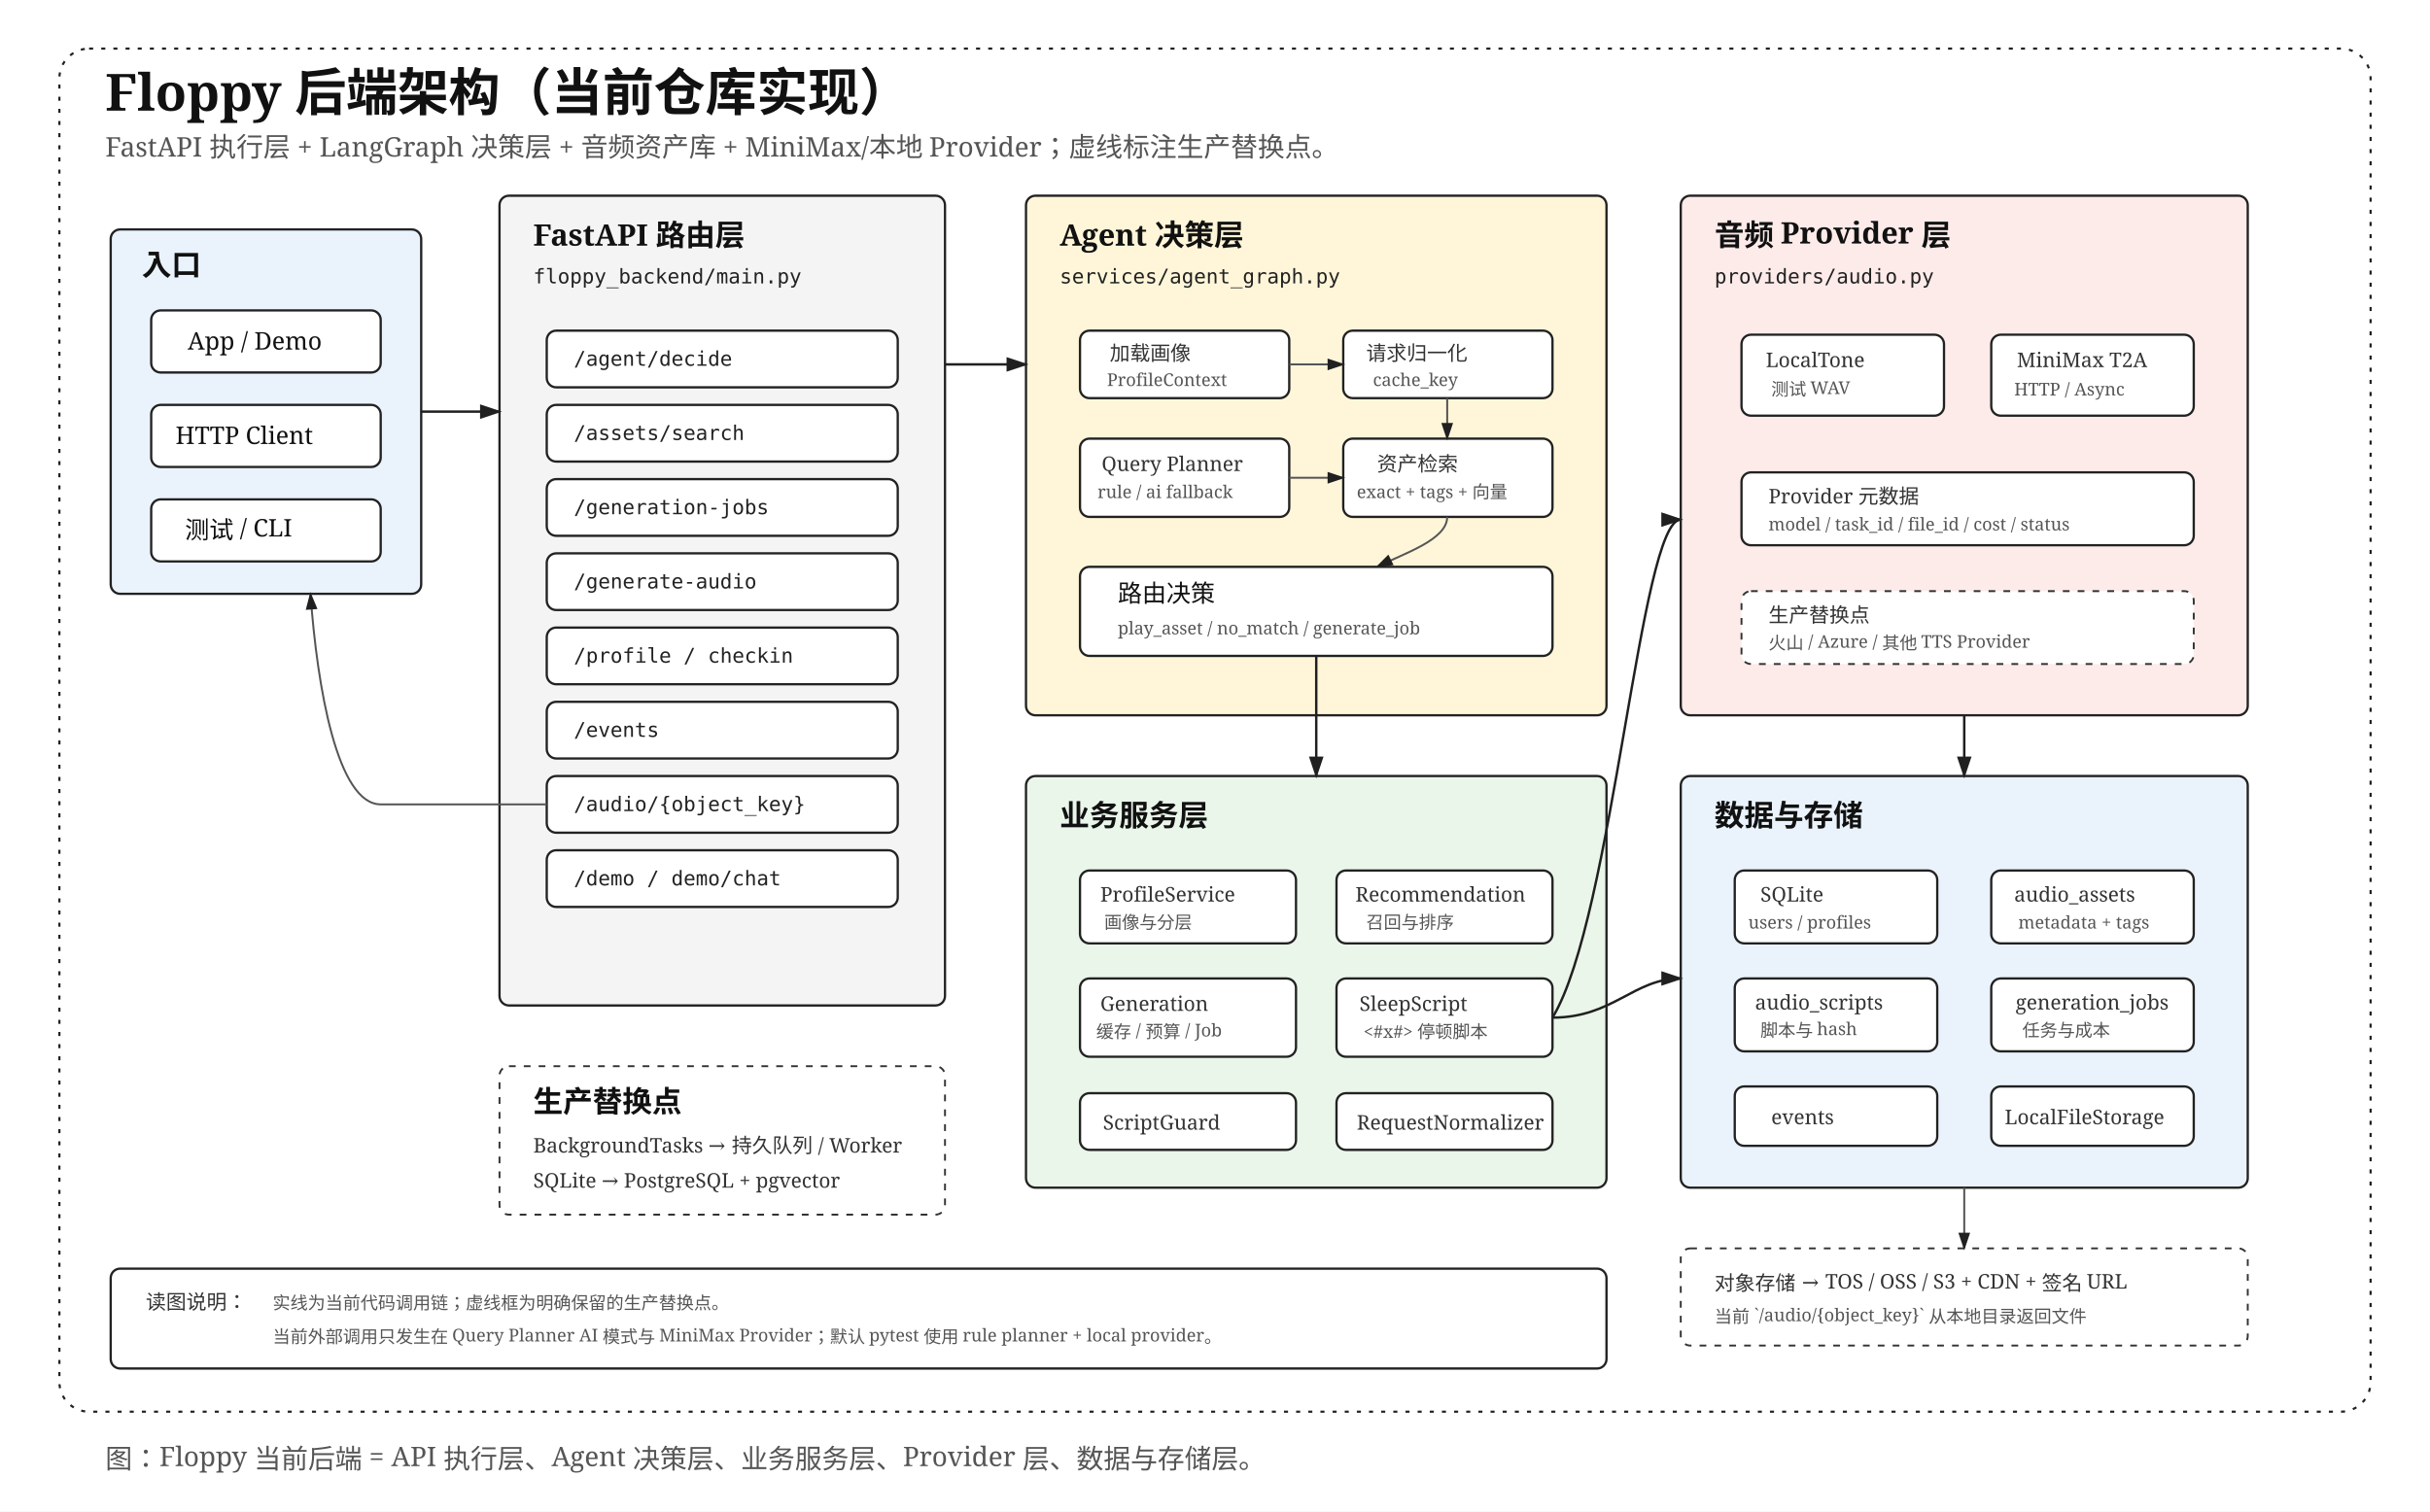
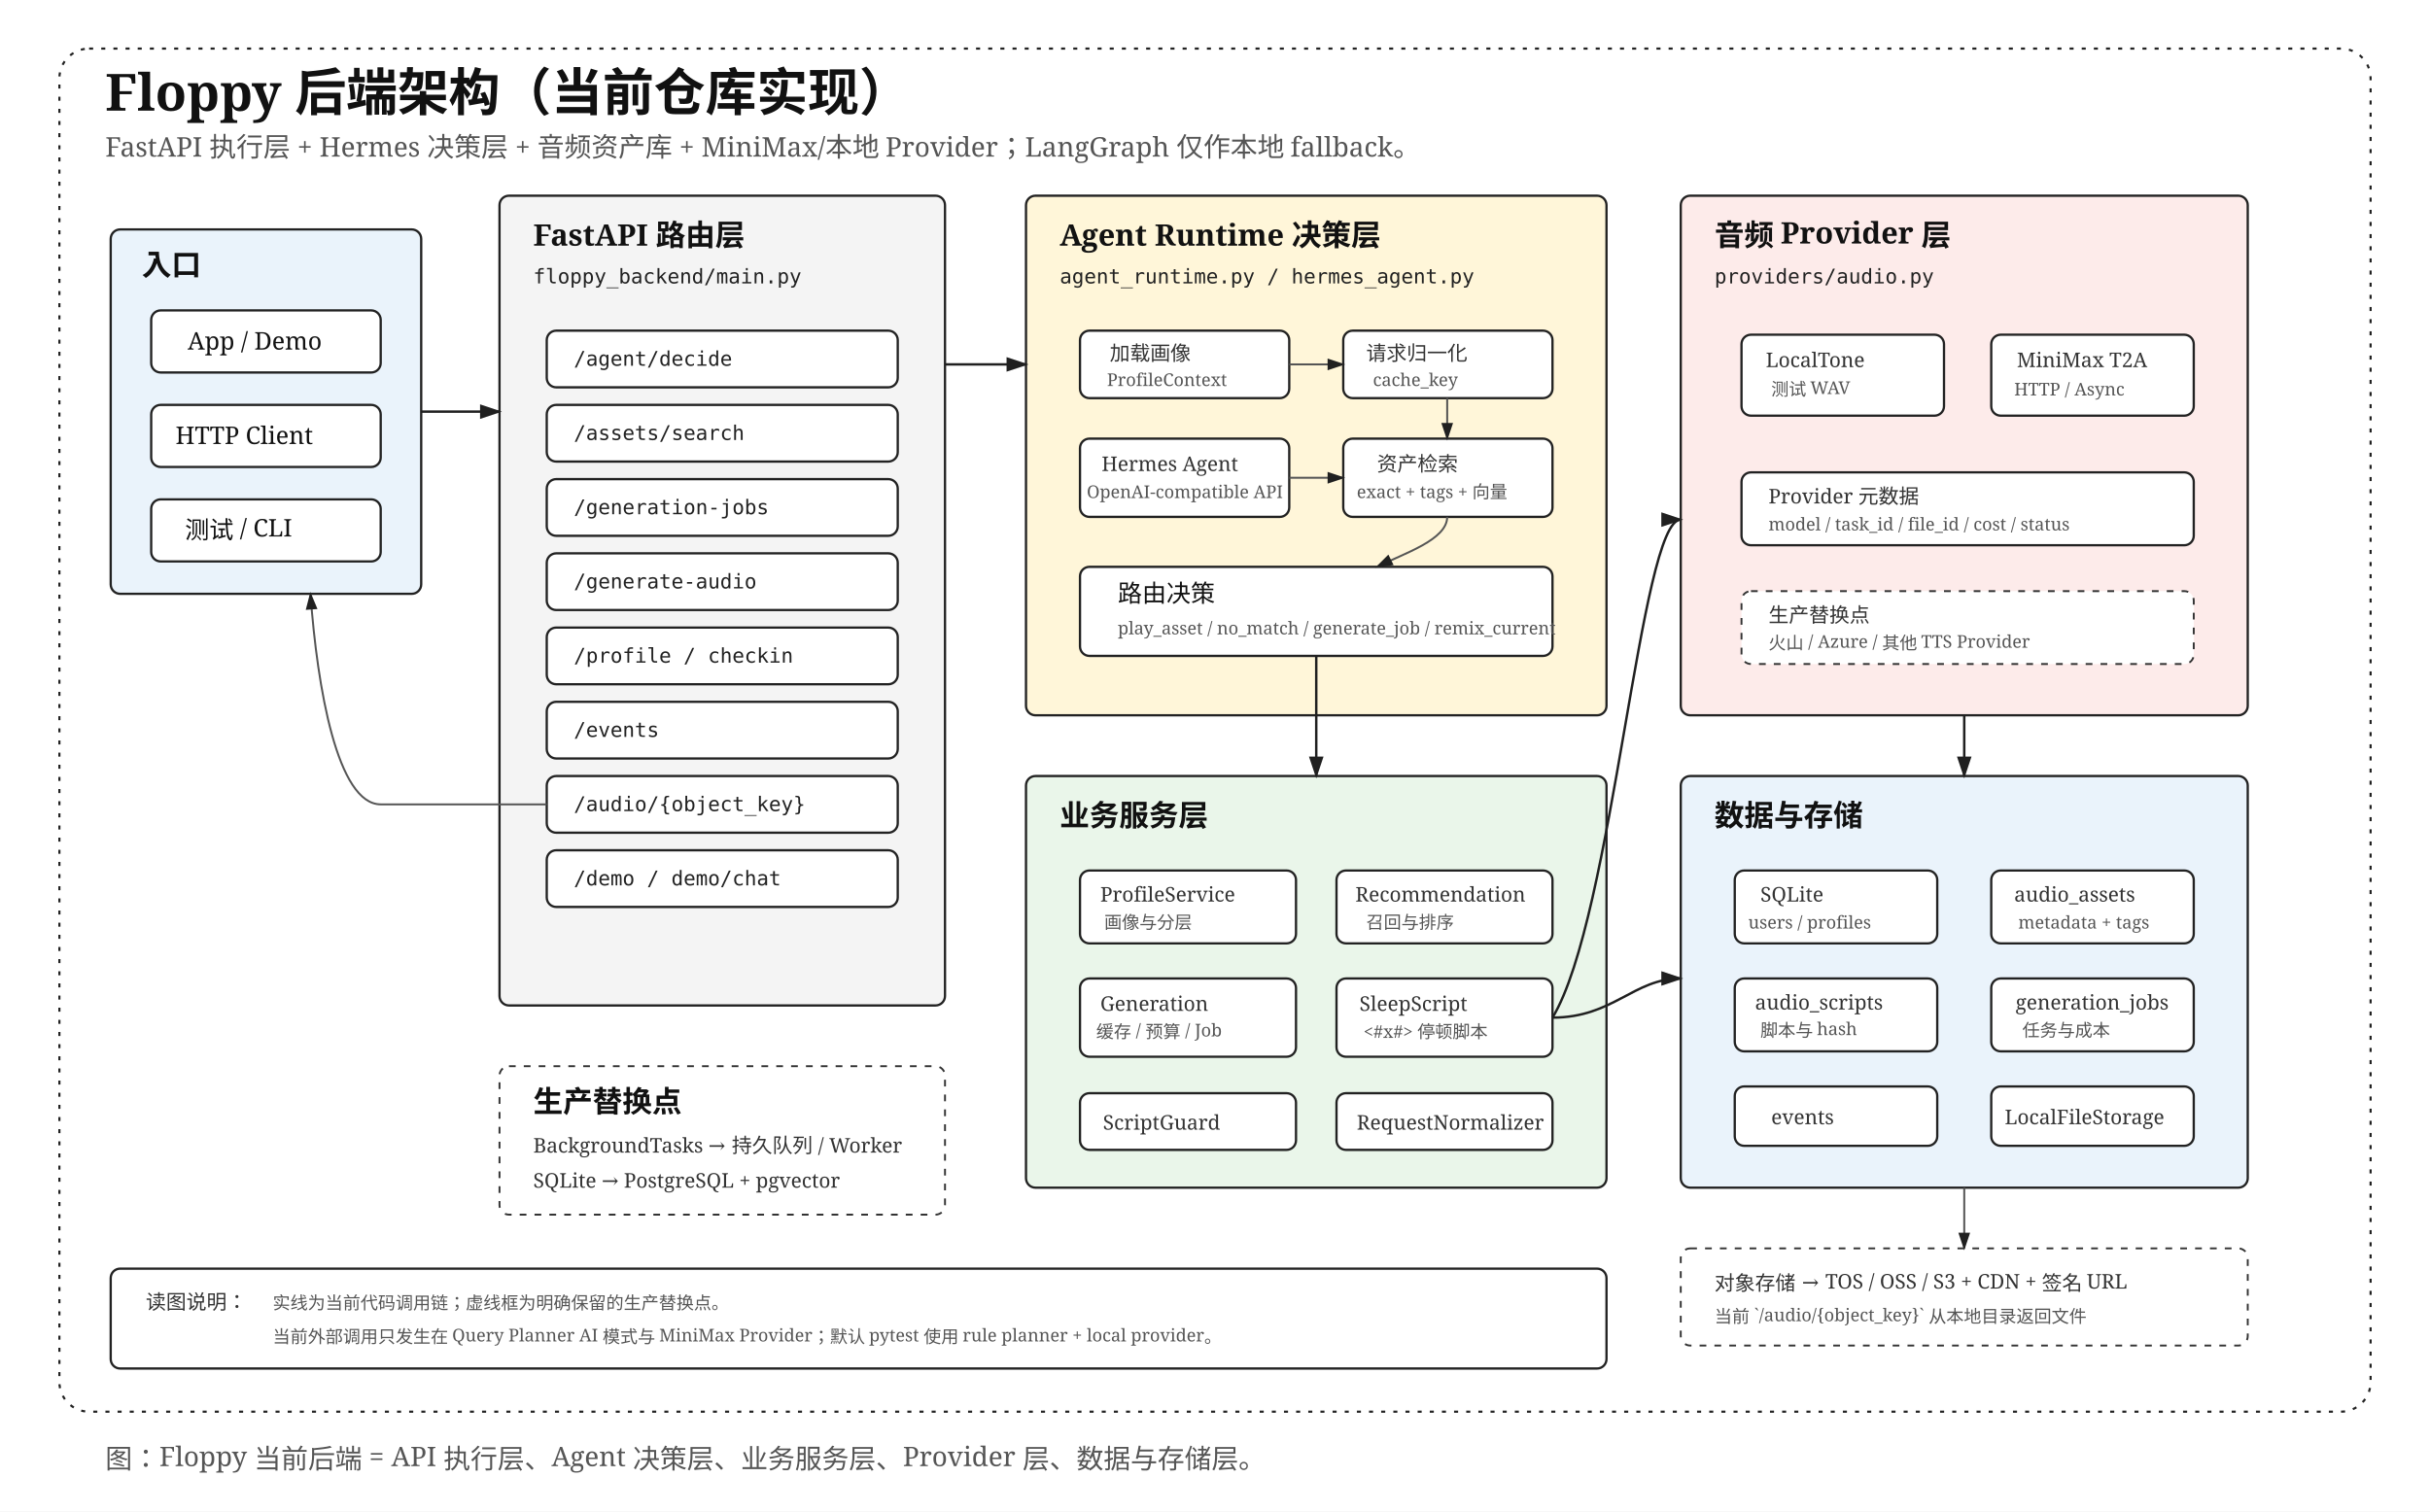
<svg xmlns="http://www.w3.org/2000/svg" width="1800" height="1120" viewBox="0 0 1800 1120" role="img" aria-label="Floppy 后端架构图">
  <defs>
    <marker id="arrow" markerWidth="10" markerHeight="10" refX="8" refY="3" orient="auto" markerUnits="strokeWidth">
      <path d="M0,0 L9,3 L0,6 z" fill="#202020" />
    </marker>
    <style>
      .title { font-family: "Songti SC", SimSun, serif; font-size: 38px; font-weight: 700; fill: #111; }
      .subtitle { font-family: "Songti SC", SimSun, serif; font-size: 20px; fill: #555; }
      .panel-title { font-family: "Songti SC", SimSun, serif; font-size: 22px; font-weight: 700; fill: #111; }
      .label { font-family: "Songti SC", SimSun, serif; font-size: 18px; fill: #111; }
      .small { font-family: "Songti SC", SimSun, serif; font-size: 15px; fill: #333; }
      .tiny { font-family: "Songti SC", SimSun, serif; font-size: 13px; fill: #555; }
      .code { font-family: Menlo, Consolas, monospace; font-size: 15px; fill: #222; }
      .box { stroke: #222; stroke-width: 1.7; rx: 7; }
      .thin { stroke: #333; stroke-width: 1.4; }
      .dash { stroke-dasharray: 5 6; }
      .arrow { stroke: #202020; stroke-width: 1.8; fill: none; marker-end: url(#arrow); }
      .arrow-light { stroke: #555; stroke-width: 1.45; fill: none; marker-end: url(#arrow); }
      .blue { fill: #eaf3fb; }
      .yellow { fill: #fff6d9; }
      .green { fill: #eaf6ea; }
      .red { fill: #fdebea; }
      .gray { fill: #f4f4f4; }
      .white { fill: #fff; }
    </style>
  </defs>
  <rect width="1800" height="1120" fill="#fff" />
  <rect x="44" y="36" width="1712" height="1010" rx="22" fill="none" stroke="#222" stroke-width="1.6" stroke-dasharray="3 6" />
  <text x="78" y="82" class="title">Floppy 后端架构（当前仓库实现）</text>
-   <text x="78" y="116" class="subtitle">FastAPI 执行层 + LangGraph 决策层 + 音频资产库 + MiniMax/本地 Provider；虚线标注生产替换点。</text>
+   <text x="78" y="116" class="subtitle">FastAPI 执行层 + Hermes 决策层 + 音频资产库 + MiniMax/本地 Provider；LangGraph 仅作本地 fallback。</text>
  <rect x="82" y="170" width="230" height="270" class="box blue" />
  <text x="105" y="204" class="panel-title">入口</text>
  <rect x="112" y="230" width="170" height="46" class="box white" />
  <text x="139" y="259" class="label">App / Demo</text>
  <rect x="112" y="300" width="170" height="46" class="box white" />
  <text x="130" y="329" class="label">HTTP Client</text>
  <rect x="112" y="370" width="170" height="46" class="box white" />
  <text x="137" y="399" class="label">测试 / CLI</text>
  <rect x="370" y="145" width="330" height="600" class="box gray" />
  <text x="395" y="182" class="panel-title">FastAPI 路由层</text>
  <text x="395" y="210" class="code">floppy_backend/main.py</text>
  <rect x="405" y="245" width="260" height="42" class="box white" />
  <text x="425" y="271" class="code">/agent/decide</text>
  <rect x="405" y="300" width="260" height="42" class="box white" />
  <text x="425" y="326" class="code">/assets/search</text>
  <rect x="405" y="355" width="260" height="42" class="box white" />
  <text x="425" y="381" class="code">/generation-jobs</text>
  <rect x="405" y="410" width="260" height="42" class="box white" />
  <text x="425" y="436" class="code">/generate-audio</text>
  <rect x="405" y="465" width="260" height="42" class="box white" />
  <text x="425" y="491" class="code">/profile / checkin</text>
  <rect x="405" y="520" width="260" height="42" class="box white" />
  <text x="425" y="546" class="code">/events</text>
  <rect x="405" y="575" width="260" height="42" class="box white" />
  <text x="425" y="601" class="code">/audio/{object_key}</text>
  <rect x="405" y="630" width="260" height="42" class="box white" />
  <text x="425" y="656" class="code">/demo / demo/chat</text>
  <rect x="760" y="145" width="430" height="385" class="box yellow" />
-   <text x="785" y="182" class="panel-title">Agent 决策层</text>
-   <text x="785" y="210" class="code">services/agent_graph.py</text>
+   <text x="785" y="182" class="panel-title">Agent Runtime 决策层</text>
+   <text x="785" y="210" class="code">agent_runtime.py / hermes_agent.py</text>
  <rect x="800" y="245" width="155" height="50" class="box white" />
  <text x="822" y="267" class="small">加载画像</text>
  <text x="820" y="286" class="tiny">ProfileContext</text>
  <rect x="995" y="245" width="155" height="50" class="box white" />
  <text x="1012" y="267" class="small">请求归一化</text>
  <text x="1017" y="286" class="tiny">cache_key</text>
  <rect x="800" y="325" width="155" height="58" class="box white" />
-   <text x="816" y="349" class="small">Query Planner</text>
-   <text x="813" y="369" class="tiny">rule / ai fallback</text>
+   <text x="816" y="349" class="small">Hermes Agent</text>
+   <text x="805" y="369" class="tiny">OpenAI-compatible API</text>
  <rect x="995" y="325" width="155" height="58" class="box white" />
  <text x="1020" y="349" class="small">资产检索</text>
  <text x="1005" y="369" class="tiny">exact + tags + 向量</text>
  <rect x="800" y="420" width="350" height="66" class="box white" />
  <text x="828" y="446" class="label">路由决策</text>
-   <text x="828" y="470" class="tiny">play_asset / no_match / generate_job</text>
+   <text x="828" y="470" class="tiny">play_asset / no_match / generate_job / remix_current</text>
  <rect x="760" y="575" width="430" height="305" class="box green" />
  <text x="785" y="612" class="panel-title">业务服务层</text>
  <rect x="800" y="645" width="160" height="54" class="box white" />
  <text x="815" y="668" class="small">ProfileService</text>
  <text x="818" y="688" class="tiny">画像与分层</text>
  <rect x="990" y="645" width="160" height="54" class="box white" />
  <text x="1004" y="668" class="small">Recommendation</text>
  <text x="1012" y="688" class="tiny">召回与排序</text>
  <rect x="800" y="725" width="160" height="58" class="box white" />
  <text x="815" y="749" class="small">Generation</text>
  <text x="812" y="769" class="tiny">缓存 / 预算 / Job</text>
  <rect x="990" y="725" width="160" height="58" class="box white" />
  <text x="1007" y="749" class="small">SleepScript</text>
  <text x="1010" y="769" class="tiny">&lt;#x#&gt; 停顿脚本</text>
  <rect x="800" y="810" width="160" height="42" class="box white" />
  <text x="817" y="837" class="small">ScriptGuard</text>
  <rect x="990" y="810" width="160" height="42" class="box white" />
  <text x="1005" y="837" class="small">RequestNormalizer</text>
  <rect x="1245" y="145" width="420" height="385" class="box red" />
  <text x="1270" y="182" class="panel-title">音频 Provider 层</text>
  <text x="1270" y="210" class="code">providers/audio.py</text>
  <rect x="1290" y="248" width="150" height="60" class="box white" />
  <text x="1308" y="272" class="small">LocalTone</text>
  <text x="1312" y="293" class="tiny">测试 WAV</text>
  <rect x="1475" y="248" width="150" height="60" class="box white" />
  <text x="1494" y="272" class="small">MiniMax T2A</text>
  <text x="1492" y="293" class="tiny">HTTP / Async</text>
  <rect x="1290" y="350" width="335" height="54" class="box white" />
  <text x="1310" y="373" class="small">Provider 元数据</text>
  <text x="1310" y="393" class="tiny">model / task_id / file_id / cost / status</text>
  <rect x="1290" y="438" width="335" height="54" class="box white dash thin" />
  <text x="1310" y="461" class="small">生产替换点</text>
  <text x="1310" y="481" class="tiny">火山 / Azure / 其他 TTS Provider</text>
  <rect x="1245" y="575" width="420" height="305" class="box blue" />
  <text x="1270" y="612" class="panel-title">数据与存储</text>
  <rect x="1285" y="645" width="150" height="54" class="box white" />
  <text x="1304" y="668" class="small">SQLite</text>
  <text x="1295" y="688" class="tiny">users / profiles</text>
  <rect x="1475" y="645" width="150" height="54" class="box white" />
  <text x="1492" y="668" class="small">audio_assets</text>
  <text x="1495" y="688" class="tiny">metadata + tags</text>
  <rect x="1285" y="725" width="150" height="54" class="box white" />
  <text x="1300" y="748" class="small">audio_scripts</text>
  <text x="1304" y="768" class="tiny">脚本与 hash</text>
  <rect x="1475" y="725" width="150" height="54" class="box white" />
  <text x="1493" y="748" class="small">generation_jobs</text>
  <text x="1498" y="768" class="tiny">任务与成本</text>
  <rect x="1285" y="805" width="150" height="44" class="box white" />
  <text x="1312" y="833" class="small">events</text>
  <rect x="1475" y="805" width="150" height="44" class="box white" />
  <text x="1485" y="833" class="small">LocalFileStorage</text>
  <rect x="370" y="790" width="330" height="110" class="box white dash thin" />
  <text x="395" y="824" class="panel-title">生产替换点</text>
  <text x="395" y="854" class="small">BackgroundTasks → 持久队列 / Worker</text>
  <text x="395" y="880" class="small">SQLite → PostgreSQL + pgvector</text>
  <rect x="1245" y="925" width="420" height="72" class="box white dash thin" />
  <text x="1270" y="956" class="small">对象存储 → TOS / OSS / S3 + CDN + 签名 URL</text>
  <text x="1270" y="980" class="tiny">当前 `/audio/{object_key}` 从本地目录返回文件</text>
  <path d="M312 305 C335 305, 345 305, 370 305" class="arrow" />
  <path d="M700 270 C725 270, 735 270, 760 270" class="arrow" />
  <path d="M955 270 L995 270" class="arrow-light" />
  <path d="M1072 295 L1072 325" class="arrow-light" />
  <path d="M955 354 L995 354" class="arrow-light" />
  <path d="M1072 383 C1072 400, 1040 410, 1020 420" class="arrow-light" />
  <path d="M975 486 L975 575" class="arrow" />
  <path d="M1150 754 C1195 754, 1210 725, 1245 725" class="arrow" />
  <path d="M1150 754 C1195 680, 1215 385, 1245 385" class="arrow" />
  <path d="M1455 530 L1455 575" class="arrow" />
  <path d="M1455 880 L1455 925" class="arrow-light" />
  <path d="M405 596 C342 596, 305 596, 282 596 C250 596, 235 510, 230 440" class="arrow-light" />
  <rect x="82" y="940" width="1108" height="74" class="box white" />
  <text x="108" y="970" class="small">读图说明：</text>
  <text x="202" y="970" class="tiny">实线为当前代码调用链；虚线框为明确保留的生产替换点。</text>
  <text x="202" y="995" class="tiny">当前外部调用只发生在 Query Planner AI 模式与 MiniMax Provider；默认 pytest 使用 rule planner + local provider。</text>
  <text x="78" y="1088" class="subtitle">图：Floppy 当前后端 = API 执行层、Agent 决策层、业务服务层、Provider 层、数据与存储层。</text>
</svg>
